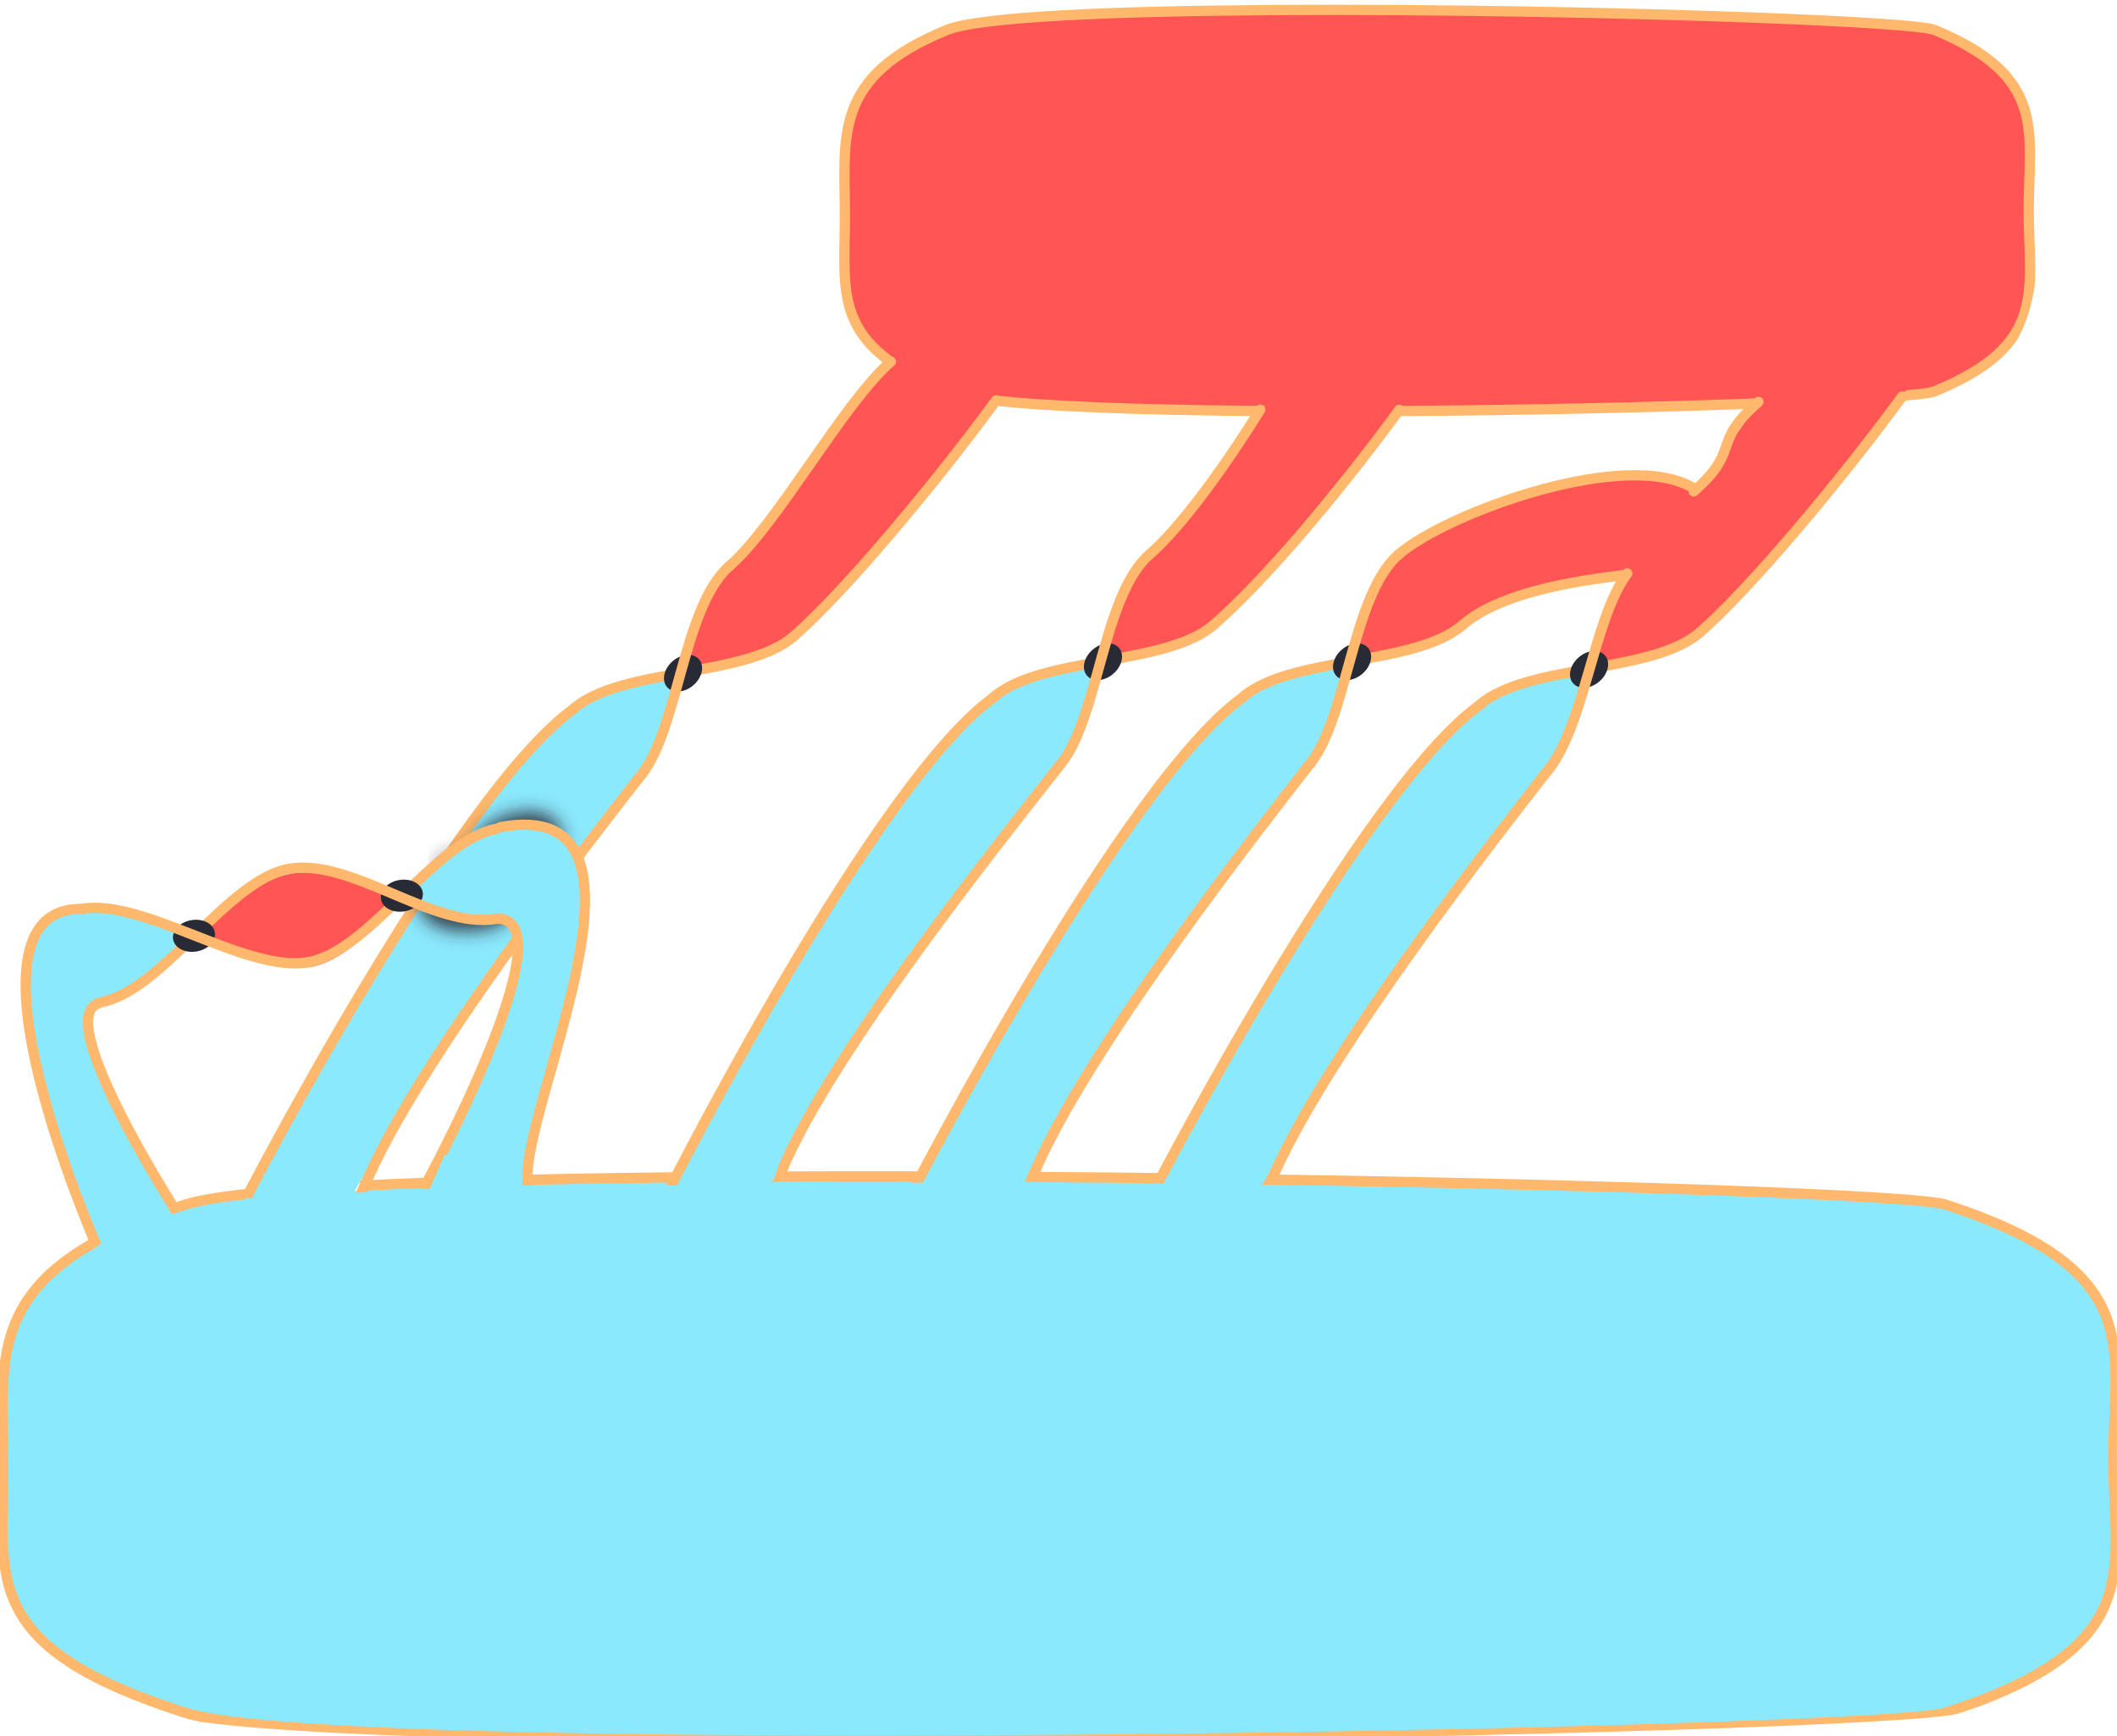
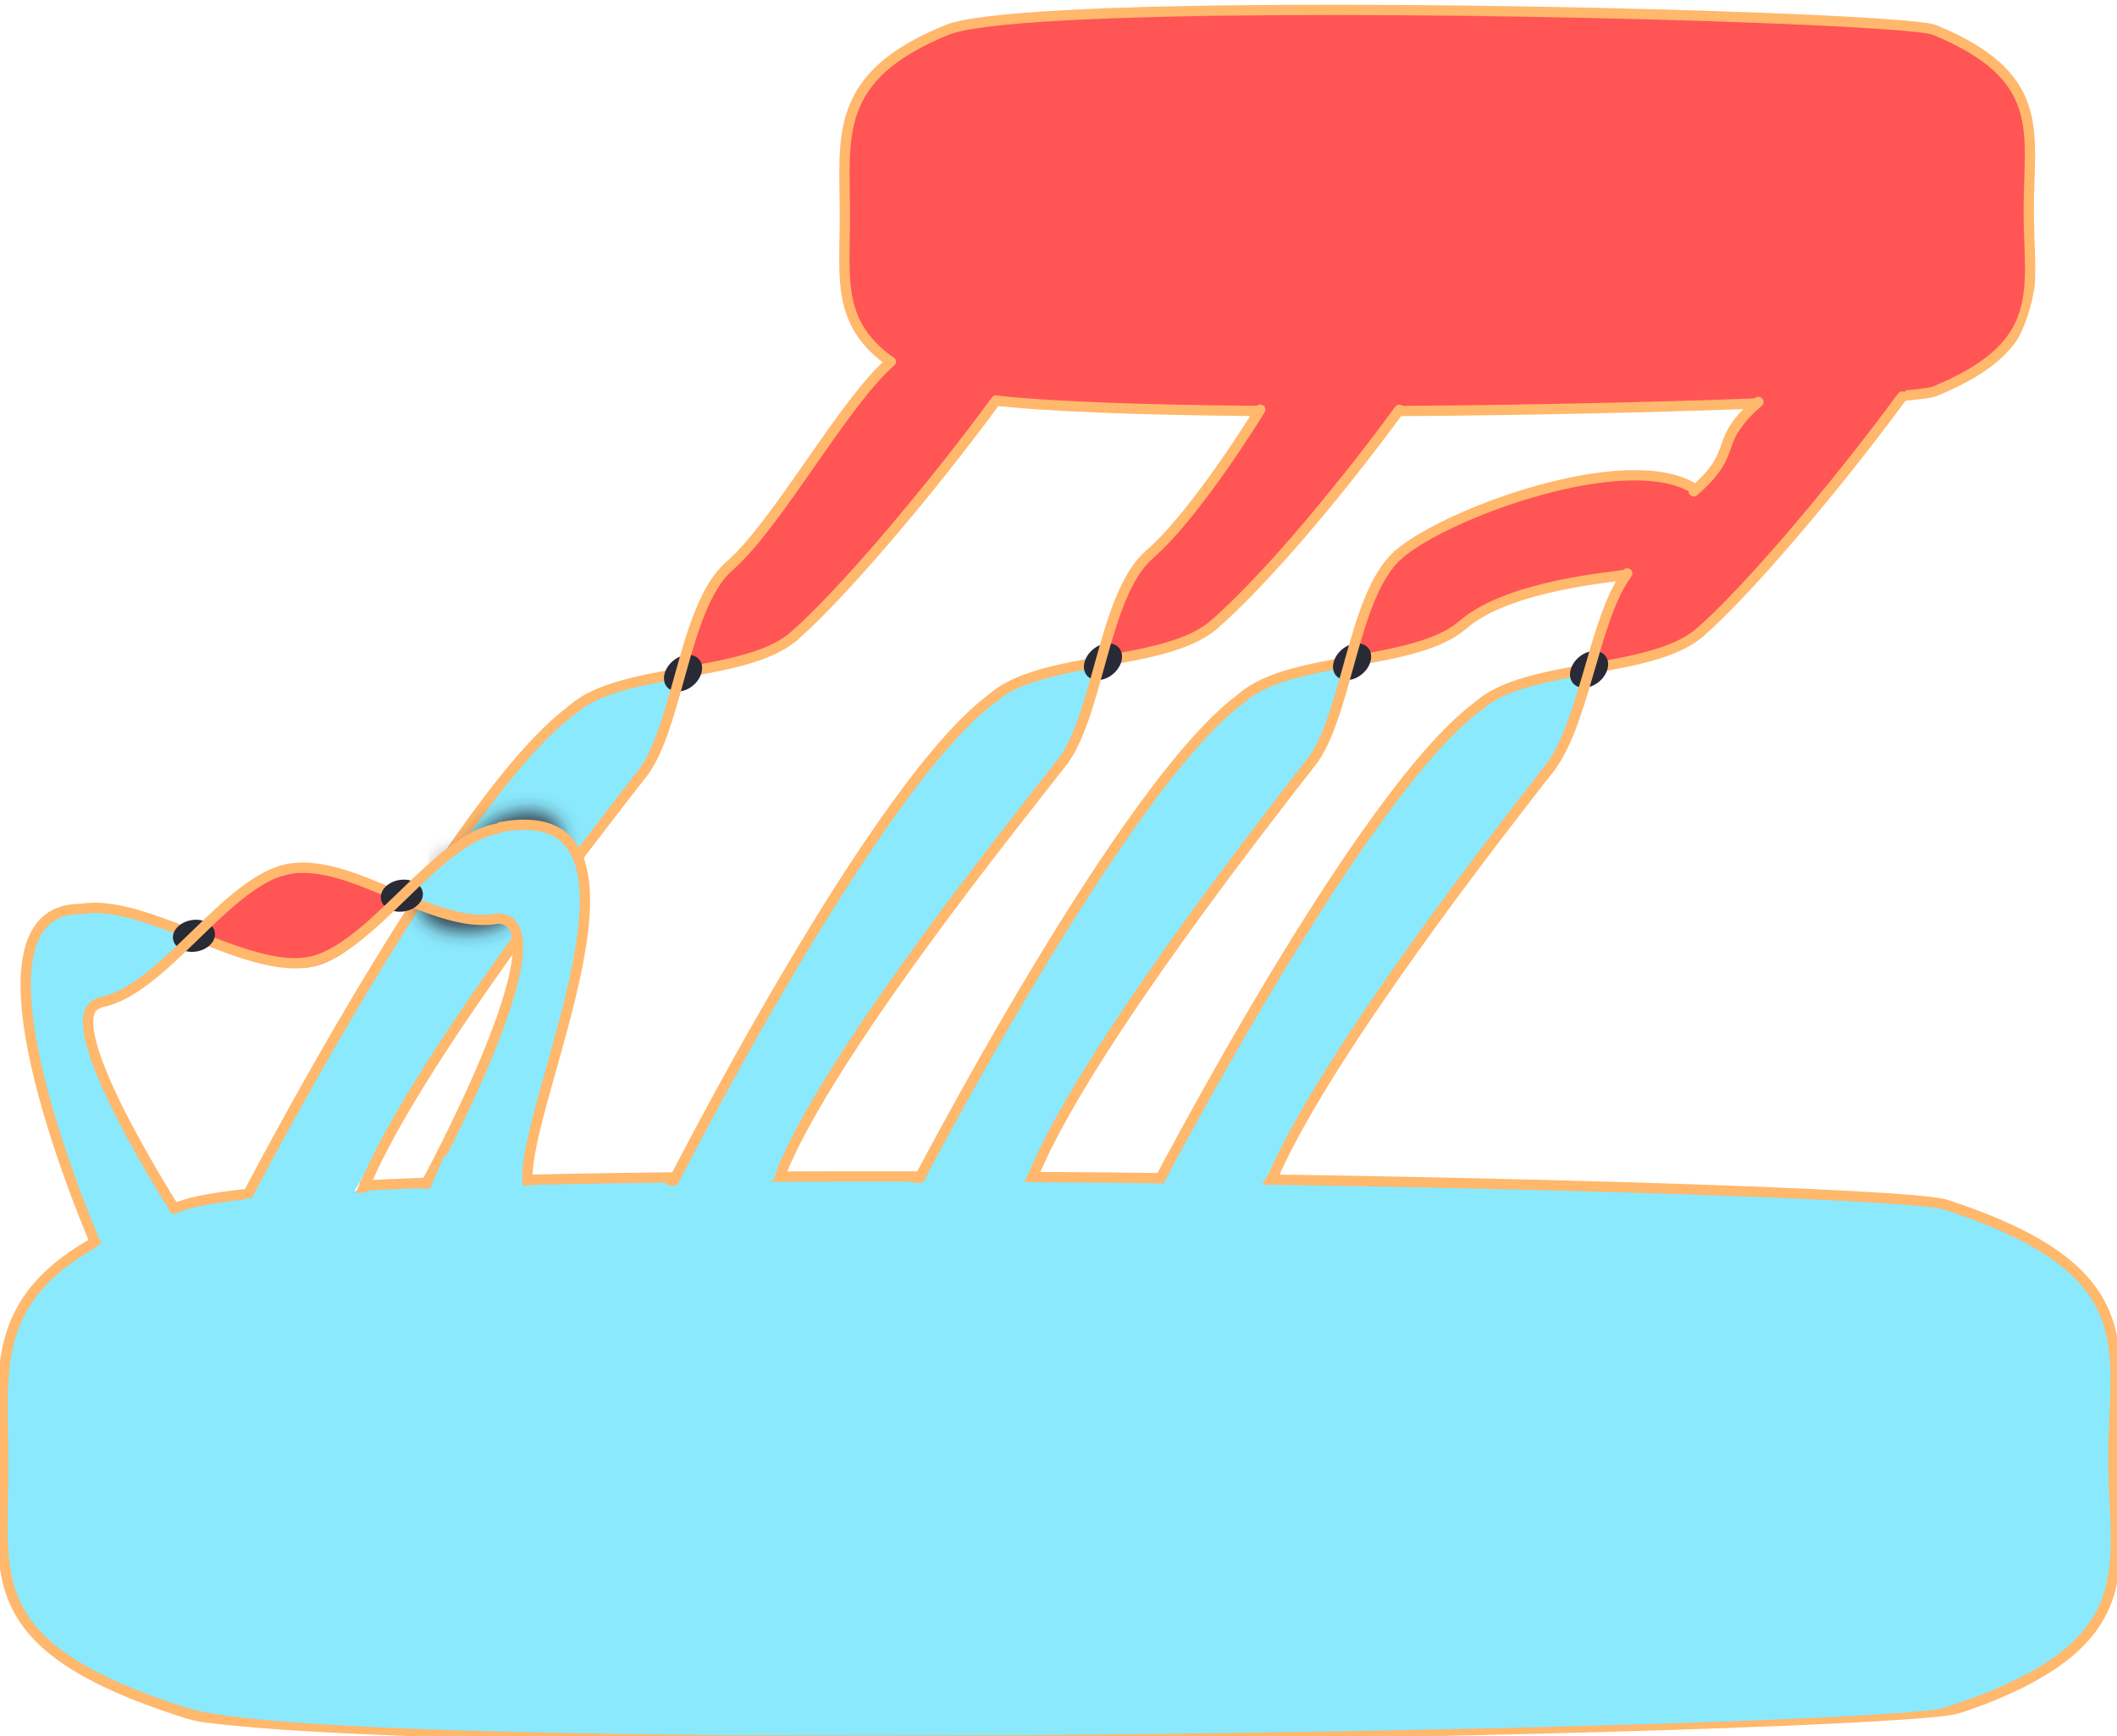
<svg xmlns="http://www.w3.org/2000/svg" xmlns:ns1="http://vectornator.io" height="100%" stroke-miterlimit="10" style="fill-rule:nonzero;clip-rule:evenodd;stroke-linecap:round;stroke-linejoin:round;" version="1.1" viewBox="0 0 1000 820" width="100%" xml:space="preserve">
  <defs>
    <filter color-interpolation-filters="sRGB" filterUnits="userSpaceOnUse" height="61.911" id="Filter" width="79.592" x="186.957" y="388.485">
      <feDropShadow dx="-3.599" dy="6.227" flood-color="#282a36" flood-opacity="0.9" in="SourceGraphic" result="Shadow" stdDeviation="4.253" />
    </filter>
    <filter color-interpolation-filters="sRGB" filterUnits="userSpaceOnUse" height="61.911" id="Filter_2" width="79.592" x="196.453" y="372.82">
      <feDropShadow dx="5.897" dy="-9.439" flood-color="#282a36" flood-opacity="0.9" in="SourceGraphic" result="Shadow" stdDeviation="4.253" />
    </filter>
  </defs>
  <clipPath id="ArtboardFrame">
    <rect height="820" width="1000" x="0" y="0" />
  </clipPath>
  <g clip-path="url(#ArtboardFrame)" id="Layer-1" ns1:layerName="Layer 1" visibility="hidden">
    <path d="M-110.735-138.315L1054.77-138.315L1054.77 1059.06L-110.735 1059.06L-110.735-138.315Z" fill="#282a36" fill-rule="nonzero" opacity="1" stroke="none" />
  </g>
  <g clip-path="url(#ArtboardFrame)" id="Layer-2" ns1:layerName="Layer 2">
    <g opacity="1">
      <clipPath id="ClipPath">
        <path d="M-6.696 684.607C-16.171 625.683 36.457 573.606 36.457 573.606L44.742 589.476L82.365 573.223L77.04 559.128L117.769 549.946L119.813 565.998L170.327 562.436L167.686 541.141C167.686 541.141 190.338 539.495 198.136 539.167C199.724 539.1 203.816 560.999 203.816 560.999L248.844 559.883C248.844 559.883 245.063 537.309 247.454 537.228C262.049 536.728 295.108 532.782 295.108 532.782L305.581 532.344L335.672 544.507L336.552 531.886C336.552 531.886 352.148 531.003 358.511 530.93C361.844 530.892 361.605 547.044 361.605 547.044L397.917 544.095C397.917 544.095 395.709 522.156 399.657 522.103C424.327 521.773 523.881 512.996 523.881 512.996C523.881 512.996 470.419 562.149 483.708 542.488C496.997 522.828 511.762 540.582 511.762 540.582L534.911 542.481L572.901 523.389C572.901 523.389 594.023 523.713 613.383 525.57C616.969 525.914 617.175 539.113 617.175 539.113L643.178 542.805L655.041 524.976L828.984 530.056L805.724 550.35L845.676 551.536L854.673 536.799L880.518 541.943L885.473 552.381L912.781 559.05C912.781 559.05 919.262 544.144 919.724 544.298C1017.45 576.702 1006.45 630.163 1006.45 684.607C1006.45 739.284 1023.85 776.9 925.402 809.303C894.481 819.481 151.255 834.291 74.356 809.303C-25.344 776.906 2.778 743.532-6.696 684.607Z" />
      </clipPath>
      <g clip-path="url(#ClipPath)">
        <path d="M1.569 692.43C1.569 639.633-9.314 600.199 87.452 569.019C142.546 551.266 545.802 554.174 770.262 560.901C852.641 563.37 910.937 566.353 919.098 569.019C1014.59 600.203 998.303 636.625 998.303 689.019C998.303 741.637 1015.3 777.836 919.098 809.019C888.881 818.813 162.598 833.066 87.452 809.019C-9.975 777.842 1.569 745.435 1.569 692.43Z" fill="#8be9fd" fill-rule="nonzero" opacity="1" stroke="#ffb86c" stroke-linecap="round" stroke-linejoin="round" stroke-width="4.861" />
      </g>
    </g>
    <g opacity="1">
      <clipPath id="ClipPath_2">
        <path d="M394.458 96.369C389.143 54.46 418.669 17.421 418.669 17.421L426.377 8.883L432.186 11.114L441.437 7.124L464.287 0.593L471.554 0.804L479.496-2.591L492.292-5.67C492.292-5.67 505.001-6.84 509.376-7.074C510.267-7.121 520.722-7.061 520.722-7.061C520.722-7.061 532.229 9.886 531.705-6.993C531.181-23.872 535.704-8.395 537.045-8.453C545.234-8.808 563.78-11.614 563.78-11.614L569.656-11.926L586.538-3.276L587.032-12.252C587.032-12.252 595.782-12.88 599.352-12.932C601.221-12.959 601.087-1.471 601.087-1.471L621.46-3.568C621.46-3.568 620.221-19.172 622.436-19.21C636.276-19.445 692.13-25.687 692.13-25.687L679.516-6.443L700.608-9.023L719.632-18.296C719.632-18.296 731.482-18.065 742.343-16.744C744.355-16.499 744.471-7.112 744.471-7.112L759.059-4.486L765.715-17.167L863.302-13.554C863.302-13.554 857.275 16.447 853.304 1.102C849.334-14.243 869.904 0.895 869.904 0.895L877.715-8.758L892.215-5.099L892.684 0.423L907.766 3.59C907.766 3.59 913.951-3.534 914.211-3.424C969.037 19.623 962.87 57.646 962.87 96.369C962.87 135.257 964.456 172.917 909.224 195.963C891.876 203.202 483.504 207.737 440.361 189.965C384.427 166.923 399.774 138.278 394.458 96.369Z" />
      </clipPath>
      <g clip-path="url(#ClipPath_2)">
        <path d="M399.095 101.932C399.095 64.382 392.99 36.335 447.279 14.158C478.188 1.531 704.428 3.6 830.358 8.384C876.575 10.14 909.281 12.262 913.86 14.158C967.436 36.337 958.296 62.242 958.296 99.506C958.296 136.93 967.832 162.676 913.86 184.855C896.907 191.821 489.438 201.958 447.279 184.855C392.619 162.681 399.095 139.632 399.095 101.932Z" fill="#ff5555" fill-rule="nonzero" opacity="1" stroke="#ffb86c" stroke-linecap="round" stroke-linejoin="round" stroke-width="4.861" />
      </g>
    </g>
  </g>
  <g id="Layer-7" ns1:layerName="Layer 7">
    <g opacity="1">
      <clipPath id="ClipPath_3">
        <path d="M324.437 324.567C305.062 306.143 163.112 317.074 180.955 298.31C198.798 279.547 86.275 602.297 105.649 620.721C125.023 639.144 403.38 355.777 385.537 374.541C367.694 393.305 343.811 342.991 324.437 324.567Z" />
      </clipPath>
      <g clip-path="url(#ClipPath_3)">
        <path d="M450.462 232.611C426.943 251.236 367.241 248.758 343.722 267.382L343.717 267.376C320.198 286 318.325 357.183 303.026 368.308C270.546 391.926 167.326 562.757 167.326 562.757C167.326 562.757 104.497 588.149 116.525 565.753C229.778 354.884 267.191 337.642 267.191 337.642C286.673 322.214 329.914 318.67 357.66 309.473C363.409 307.567 368.479 305.15 372.516 301.953L372.521 301.96C396.04 283.335 391.733 220.501 422.92 194.96C446.86 175.354 562.994 32.844 658.481 35.812C757.538 38.892 711.28 113.275 724.123 132.07C724.123 132.07 707.807 143.026 707.62 142.579C684.314 86.841 747.54 80.345 658.224 74.757C613.75 71.975 463.444 227.676 449.464 232.731" fill="#8be9fd" fill-rule="nonzero" opacity="1" stroke="none" />
      </g>
    </g>
    <g opacity="1">
      <clipPath id="ClipPath_4">
        <path d="M324.437 324.567C305.062 306.143 307.874 271.164 325.717 252.4C333.863 243.834 288.618 210.265 327.599 176.034C374.002 135.286 446.695 173.99 444.724 176.759C442.753 179.528 568.229 194.188 549.254 228.316C516.772 286.735 407.141 307.274 395.878 319.118C378.035 337.882 343.811 342.991 324.437 324.567Z" />
      </clipPath>
      <g clip-path="url(#ClipPath_4)">
        <path d="M427.438 164.264C403.919 182.889 367.241 248.758 343.722 267.382L342.84 270.883C314.05 301.365 327.579 343.078 295.896 366.16C275.69 380.881 368.363 435.07 368.363 435.07L340.798 464.057C340.798 464.057 210.892 361.225 266.732 331.527C300.243 313.705 329.914 318.67 357.66 309.473C363.409 307.567 368.479 305.15 372.516 301.953L372.521 301.96C396.04 283.335 451.226 208.661 482.41 174.798C539.99 112.272 594.665 42.162 614.86 71.715L561.666 40.015C561.666 40.015 535.372 64.439 493.315 79.643" fill="#ff5555" fill-rule="nonzero" opacity="1" stroke="none" />
      </g>
    </g>
    <g opacity="1">
      <path d="M374.991 300.52C352.367 320.222 293.465 315.137 270.841 334.839" fill="none" opacity="1" stroke="#ffb86c" stroke-linecap="round" stroke-linejoin="round" stroke-width="4.861" />
      <path d="M315.105 324.545C312.384 321.421 313.555 315.949 317.72 312.322C321.885 308.695 327.467 308.287 330.187 311.41C332.907 314.534 331.736 320.007 327.571 323.634C323.406 327.261 317.825 327.669 315.105 324.545Z" fill="#282a36" fill-rule="nonzero" opacity="1" stroke="none" />
      <path d="M301.223 368.035C320.458 347.543 321.986 287.026 344.609 267.324" fill="none" opacity="1" stroke="#ffb86c" stroke-linecap="round" stroke-linejoin="round" stroke-width="4.861" />
      <path d="M374.997 300.526C397.621 280.824 439.651 231.25 470.547 189.103" fill="none" opacity="1" stroke="#ffb86c" stroke-linecap="round" stroke-linejoin="round" stroke-width="4.861" />
      <path d="M420.815 170.805C398.191 190.507 367.239 247.629 344.615 267.331" fill="none" opacity="1" stroke="#ffb86c" stroke-linecap="round" stroke-linejoin="round" stroke-width="4.861" />
    </g>
    <g opacity="1">
      <clipPath id="ClipPath_5">
        <path d="M30.41 97.084L429.46 173.649L440.579 179.461L486.124 188.283L503.334 189.5L977.141 283.397L960.035 572.876L738.302 561.18C738.302 561.18 690.612 558.224 553.286 558.093C508.394 558.051 455.159 556.92 402.389 556.437C384.811 556.276 356.515 557.138 339.658 557.992C273.766 561.33 190.523 554.739 190.523 554.739L172.679 563.221L118.586 566.15L88.917 559.988L6.692 592.569L30.41 97.084Z" />
      </clipPath>
      <g clip-path="url(#ClipPath_5)">
        <path d="M272.276 333.912C216.274 372.056 114.706 568.802 114.706 568.802L168.506 568.476C168.506 568.476 170.791 563.065 175.053 553.81C202.124 495.027 279.911 395.533 301.818 367.394" fill="none" opacity="1" stroke="#ffb86c" stroke-linecap="butt" stroke-linejoin="round" stroke-width="4.861" />
      </g>
    </g>
  </g>
  <g clip-path="url(#ArtboardFrame)" id="Layer-3" ns1:layerName="Layer 3">
    <g opacity="1">
      <clipPath id="ClipPath_6">
        <path d="M522.798 319.157C503.424 300.734 361.474 311.664 379.317 292.901C397.16 274.137 284.636 596.887 304.011 615.311C323.385 633.734 601.742 350.367 583.899 369.131C566.056 387.895 542.173 337.581 522.798 319.157Z" />
      </clipPath>
      <g clip-path="url(#ClipPath_6)">
        <path d="M648.824 227.201C625.305 245.826 565.602 243.348 542.084 261.973L542.078 261.966C518.56 280.59 516.687 351.773 501.388 362.898C468.907 386.516 365.688 557.347 365.688 557.347C365.688 557.347 302.859 582.739 314.887 560.343C428.14 349.474 465.553 332.232 465.553 332.232C485.035 316.805 528.276 313.26 556.021 304.063C561.77 302.158 566.841 299.74 570.877 296.543L570.883 296.55C594.402 277.926 590.095 215.091 621.282 189.55C645.222 169.944 761.355 27.434 856.843 30.402C955.9 33.482 909.642 107.866 922.485 126.66C922.485 126.66 906.168 137.616 905.982 137.169C882.675 81.431 945.902 74.935 856.586 69.347C812.112 66.565 661.806 222.266 647.825 227.321" fill="#8be9fd" fill-rule="nonzero" opacity="1" stroke="none" />
      </g>
    </g>
    <g opacity="1">
      <clipPath id="ClipPath_7">
        <path d="M522.798 319.157C503.424 300.734 506.236 265.754 524.079 246.99C532.225 238.424 486.979 204.855 525.961 170.624C572.364 129.876 645.057 168.58 643.086 171.349C641.115 174.118 766.59 188.778 747.615 222.906C715.134 281.325 605.502 301.864 594.239 313.708C576.396 332.472 542.173 337.581 522.798 319.157Z" />
      </clipPath>
      <g clip-path="url(#ClipPath_7)">
        <path d="M625.799 158.854C602.281 177.479 565.602 243.348 542.084 261.973L541.201 265.473C512.412 295.956 525.94 337.668 494.258 360.75C474.052 375.471 566.724 429.661 566.724 429.661L539.16 458.647C539.16 458.647 409.254 355.815 465.094 326.117C498.605 308.295 528.276 313.26 556.021 304.063C561.77 302.158 566.841 299.74 570.877 296.543L570.883 296.55C594.402 277.926 649.587 203.251 680.772 169.388C738.352 106.862 793.027 36.752 813.222 66.305L760.028 34.605C760.028 34.605 733.734 59.029 691.676 74.233" fill="#ff5555" fill-rule="nonzero" opacity="1" stroke="none" />
      </g>
    </g>
    <g opacity="1">
      <path d="M573.353 295.11C550.729 314.812 491.827 309.727 469.203 329.429" fill="none" opacity="1" stroke="#ffb86c" stroke-linecap="round" stroke-linejoin="round" stroke-width="4.861" />
      <path d="M513.466 319.135C510.746 316.012 511.917 310.539 516.082 306.912C520.247 303.285 525.828 302.877 528.549 306.001C531.269 309.124 530.098 314.597 525.933 318.224C521.768 321.851 516.187 322.259 513.466 319.135Z" fill="#282a36" fill-rule="nonzero" opacity="1" stroke="none" />
      <path d="M499.585 362.625C518.82 342.134 520.347 281.616 542.971 261.914" fill="none" opacity="1" stroke="#ffb86c" stroke-linecap="round" stroke-linejoin="round" stroke-width="4.861" />
      <path d="M573.359 295.117C595.982 275.415 630.087 235.747 660.983 193.6" fill="none" opacity="1" stroke="#ffb86c" stroke-linecap="round" stroke-linejoin="round" stroke-width="4.861" />
      <path d="M595.276 193.505C595.276 193.505 565.601 242.219 542.977 261.921" fill="none" opacity="1" stroke="#ffb86c" stroke-linecap="round" stroke-linejoin="round" stroke-width="4.861" />
    </g>
    <g opacity="1">
      <clipPath id="ClipPath_8">
        <path d="M228.771 91.674L627.821 168.239L638.941 174.051L684.486 182.874L701.696 184.09L1175.5 277.987L1158.4 567.466L936.664 555.77C936.664 555.77 888.973 552.814 751.648 552.684C706.756 552.641 653.52 551.511 600.75 551.027C583.173 550.866 554.877 551.728 538.02 552.582C472.128 555.921 388.885 549.329 388.885 549.329L371.041 557.811L316.947 560.024L287.279 554.579L205.053 587.159L228.771 91.674Z" />
      </clipPath>
      <g clip-path="url(#ClipPath_8)">
        <path d="M470.637 328.502C414.635 366.647 315.217 563.631 315.217 563.631L366.868 563.067C366.868 563.067 367.481 556.699 371.743 547.445C398.813 488.661 478.273 390.123 500.18 361.985" fill="none" opacity="1" stroke="#ffb86c" stroke-linecap="butt" stroke-linejoin="round" stroke-width="4.861" />
      </g>
    </g>
  </g>
  <g clip-path="url(#ArtboardFrame)" id="Layer-4" ns1:layerName="Layer 4">
    <g opacity="1">
      <clipPath id="ClipPath_9">
        <path d="M640.463 319.157C621.088 300.734 479.138 311.664 496.981 292.901C514.824 274.137 402.301 596.887 421.675 615.311C441.049 633.734 719.407 350.367 701.564 369.131C683.721 387.895 659.837 337.581 640.463 319.157Z" />
      </clipPath>
      <g clip-path="url(#ClipPath_9)">
        <path d="M766.488 227.201C742.97 245.826 683.267 243.348 659.748 261.973L659.743 261.966C636.224 280.59 634.351 351.773 619.052 362.898C586.572 386.516 484.404 558.048 484.404 558.048C484.404 558.048 420.523 582.739 432.552 560.343C545.804 349.474 583.217 332.232 583.217 332.232C602.699 316.805 645.94 313.26 673.686 304.063C679.435 302.158 684.505 299.74 688.542 296.543L688.548 296.55C712.066 277.926 707.759 215.091 738.947 189.55C762.887 169.944 879.02 27.434 974.507 30.402C1073.56 33.482 1027.31 107.866 1040.15 126.66C1040.15 126.66 1023.83 137.616 1023.65 137.169C1000.34 81.431 1063.57 74.935 974.25 69.347C929.777 66.565 779.47 222.266 765.49 227.321" fill="#8be9fd" fill-rule="nonzero" opacity="1" stroke="none" />
      </g>
    </g>
    <g opacity="1">
      <clipPath id="ClipPath_10">
        <path d="M640.463 319.157C621.088 300.734 623.9 265.754 641.743 246.99C649.889 238.424 604.644 204.855 643.625 170.624C690.028 129.876 762.721 168.58 760.75 171.349C758.779 174.118 884.255 188.778 865.28 222.906C848.277 253.487 803.602 255.508 769.494 269.515C738.445 282.266 717.271 308.064 711.904 313.708C694.061 332.472 659.837 337.581 640.463 319.157Z" />
      </clipPath>
      <g clip-path="url(#ClipPath_10)">
        <path d="M815.763 237.73C780.994 204.372 683.267 243.348 659.748 261.973L658.866 265.473C630.076 295.956 643.605 337.668 611.922 360.75C591.716 375.471 684.389 429.661 684.389 429.661L656.825 458.647C656.825 458.647 526.919 355.815 582.758 326.117C616.269 308.295 645.94 313.26 673.686 304.063C679.435 302.158 684.505 299.74 688.542 296.543L688.548 296.55C712.066 277.926 752.771 273.337 783.167 271.452" fill="#ff5555" fill-rule="nonzero" opacity="1" stroke="none" />
      </g>
    </g>
    <g opacity="1">
      <path d="M691.017 295.11C668.394 314.812 609.491 309.727 586.867 329.429" fill="none" opacity="1" stroke="#ffb86c" stroke-linecap="round" stroke-linejoin="round" stroke-width="4.861" />
      <path d="M631.131 319.135C628.411 316.012 629.582 310.539 633.747 306.912C637.911 303.285 643.493 302.877 646.213 306.001C648.934 309.124 647.762 314.597 643.598 318.224C639.433 321.851 633.851 322.259 631.131 319.135Z" fill="#282a36" fill-rule="nonzero" opacity="1" stroke="none" />
      <path d="M617.249 362.625C636.485 342.134 638.012 281.616 660.636 261.914" fill="none" opacity="1" stroke="#ffb86c" stroke-linecap="round" stroke-linejoin="round" stroke-width="4.861" />
      <path d="M691.023 295.117C713.243 275.766 765.697 272.414 766.249 271.662" fill="none" opacity="1" stroke="#ffb86c" stroke-linecap="round" stroke-linejoin="round" stroke-width="4.861" />
      <path d="M800.79 231.105C769.514 210.699 683.265 242.219 660.641 261.921" fill="none" opacity="1" stroke="#ffb86c" stroke-linecap="round" stroke-linejoin="round" stroke-width="4.861" />
    </g>
    <g opacity="1">
      <clipPath id="ClipPath_11">
        <path d="M346.436 91.674L745.486 168.239L756.605 174.051L802.15 182.874L819.36 184.09L1293.17 277.987L1276.06 567.466L1054.33 555.77C1054.33 555.77 1006.64 552.814 869.312 552.684C824.421 552.641 771.185 551.511 718.415 551.027C700.838 550.866 672.541 551.728 655.684 552.582C589.792 555.921 506.549 549.329 506.549 549.329L488.706 557.811L429.983 558.71L404.943 554.579L322.718 587.159L346.436 91.674Z" />
      </clipPath>
      <g clip-path="url(#ClipPath_11)">
        <path d="M588.302 328.502C532.3 366.647 430.732 563.393 430.732 563.393L484.532 563.067C484.532 563.067 486.818 557.655 491.079 548.401C518.15 489.617 595.937 390.123 617.844 361.985" fill="none" opacity="1" stroke="#ffb86c" stroke-linecap="butt" stroke-linejoin="round" stroke-width="4.861" />
      </g>
    </g>
  </g>
  <g clip-path="url(#ArtboardFrame)" id="Layer-6" ns1:layerName="Layer 6">
    <g opacity="1">
      <clipPath id="ClipPath_12">
        <path d="M752.413 322.769C733.039 304.345 591.088 315.276 608.931 296.512C626.774 277.748 514.251 600.499 533.625 618.922C553 637.346 831.357 353.979 813.514 372.743C795.671 391.507 771.787 341.192 752.413 322.769Z" />
      </clipPath>
      <g clip-path="url(#ClipPath_12)">
        <path d="M878.438 230.813C854.92 249.438 795.217 246.96 771.699 265.584L771.693 265.578C748.174 284.202 746.301 355.385 731.003 366.51C698.522 390.127 595.303 560.959 595.303 560.959C595.303 560.959 532.474 586.351 544.502 563.955C657.754 353.086 695.167 335.844 695.167 335.844C714.649 320.416 757.891 316.872 785.636 307.675C791.385 305.769 796.455 303.352 800.492 300.155L800.498 300.162C824.016 281.537 819.709 218.703 850.897 193.162C874.837 173.556 990.97 31.046 1086.46 34.014C1185.51 37.093 1139.26 111.477 1152.1 130.272C1152.1 130.272 1135.78 141.228 1135.6 140.781C1112.29 85.043 1175.52 78.547 1086.2 72.959C1041.73 70.176 891.421 225.878 877.44 230.932" fill="#8be9fd" fill-rule="nonzero" opacity="1" stroke="none" />
      </g>
    </g>
    <g opacity="1">
      <clipPath id="ClipPath_13">
        <path d="M752.413 322.769C733.039 304.345 735.85 269.366 753.693 250.602C761.84 242.036 716.594 208.467 755.576 174.236C801.979 133.487 874.672 172.192 872.7 174.961C870.729 177.73 996.205 192.39 977.23 226.517C944.749 284.937 835.117 305.475 823.854 317.32C806.011 336.084 771.787 341.192 752.413 322.769Z" />
      </clipPath>
      <g clip-path="url(#ClipPath_13)">
        <path d="M855.414 162.466C831.896 181.091 804.837 234.258 781.319 252.882L776.42 258.157C747.631 288.64 755.555 341.28 723.873 364.362C703.666 379.083 796.339 433.272 796.339 433.272L768.775 462.259C768.775 462.259 638.869 359.427 694.708 329.729C728.219 311.906 757.891 316.872 785.636 307.675C791.385 305.769 796.455 303.352 800.492 300.155L800.498 300.162C824.016 281.537 879.202 206.863 910.386 173C967.966 110.474 1022.64 40.363 1042.84 69.917L989.643 38.217C989.643 38.217 963.348 62.641 921.291 77.845" fill="#ff5555" fill-rule="nonzero" opacity="1" stroke="none" />
      </g>
    </g>
    <g opacity="1">
      <path d="M802.967 298.722C780.344 318.424 721.441 313.339 698.818 333.041" fill="none" opacity="1" stroke="#ffb86c" stroke-linecap="round" stroke-linejoin="round" stroke-width="4.861" />
      <path d="M743.081 322.747C740.361 319.623 741.532 314.151 745.697 310.524C749.862 306.897 755.443 306.488 758.164 309.612C760.884 312.736 759.713 318.208 755.548 321.835C751.383 325.462 745.801 325.871 743.081 322.747Z" fill="#282a36" fill-rule="nonzero" opacity="1" stroke="none" />
      <path d="M729.199 366.237C748.435 345.745 752.124 292.961 768.663 270.85" fill="none" opacity="1" stroke="#ffb86c" stroke-linecap="round" stroke-linejoin="round" stroke-width="4.861" />
      <path d="M802.973 298.728C825.597 279.026 867.627 229.452 898.523 187.305" fill="none" opacity="1" stroke="#ffb86c" stroke-linecap="round" stroke-linejoin="round" stroke-width="4.861" />
      <path d="M830.6 189.853C807.976 209.555 822.674 212.394 800.05 232.096" fill="none" opacity="1" stroke="#ffb86c" stroke-linecap="round" stroke-linejoin="round" stroke-width="4.861" />
    </g>
    <g opacity="1">
      <clipPath id="ClipPath_14">
        <path d="M458.386 95.286L857.436 171.851L868.555 177.663L914.101 186.485L931.311 187.702L1405.12 281.599L1388.01 571.078L1166.28 559.381C1166.28 559.381 1118.59 556.426 981.263 556.295C936.371 556.253 883.135 555.122 830.365 554.639C812.788 554.478 784.492 555.34 767.634 556.194C701.742 559.532 618.5 552.94 618.5 552.94L602.69 559.454L547.587 558.963L516.894 558.19L434.668 590.771L458.386 95.286Z" />
      </clipPath>
      <g clip-path="url(#ClipPath_14)">
        <path d="M700.252 332.114C644.25 370.258 542.682 567.004 542.682 567.004L596.482 566.678C596.482 566.678 598.768 561.266 603.029 552.012C630.1 493.229 707.887 393.735 729.794 365.596" fill="none" opacity="1" stroke="#ffb86c" stroke-linecap="butt" stroke-linejoin="round" stroke-width="4.861" />
      </g>
    </g>
  </g>
  <g clip-path="url(#ArtboardFrame)" id="Layer-5" ns1:layerName="Layer 5">
    <g opacity="1">
      <path d="M223.585 407.178C228.216 399.29 250.477 392.951 254.083 402.945C257.688 412.939 241.244 422.879 237.357 426.119C234.911 428.157 212.678 431.983 207.244 422.407C202.559 414.152 213.21 424.85 223.585 407.178Z" fill="#8be9fd" fill-rule="nonzero" filter="url(#Filter)" stroke="#ffb86c" stroke-linecap="butt" stroke-linejoin="round" stroke-width="9.836" ns1:shadowAngle="2.09486" ns1:shadowColor="#282a36" ns1:shadowOffset="7.19178" ns1:shadowOpacity="0.9" ns1:shadowRadius="8.50685" />
      <path d="M223.585 407.178C228.216 399.29 250.477 392.951 254.083 402.945C257.688 412.939 241.244 422.879 237.357 426.119C234.911 428.157 212.678 431.983 207.244 422.407C202.559 414.152 213.21 424.85 223.585 407.178Z" fill="#8be9fd" fill-rule="nonzero" filter="url(#Filter_2)" stroke="#ffb86c" stroke-linecap="butt" stroke-linejoin="round" stroke-width="9.836" ns1:shadowAngle="-1.01235" ns1:shadowColor="#282a36" ns1:shadowOffset="11.1301" ns1:shadowOpacity="0.9" ns1:shadowRadius="8.50685" />
      <path d="M226.448 433.29C193.622 428.638 168.21 408.319 138.499 412.478L138.498 412.469C108.787 416.628 94.471 456.764 47.255 473.461C26.116 480.936 83.359 572.603 83.359 572.603L46.834 593.179C46.834 593.179-23.558 426.179 39.632 428.83C77.555 430.421 39.836 428.772 39.836 428.772C64.447 425.327 100.631 449.721 129.215 455.833C135.138 457.099 140.734 457.581 145.834 456.867L145.835 456.876C175.546 452.717 199.774 395.722 239.599 389.48C323.574 376.318 239.151 534.613 249.452 561.752C249.452 561.752 186.732 592.959 200.738 563.464C261.154 436.233 250.781 436.739 226.448 433.29Z" fill="#8be9fd" fill-rule="nonzero" opacity="1" stroke="none" />
      <clipPath id="ClipPath_15">
        <path d="M95.14 454.23C87.756 428.534 105.668 397.594 130.554 390.443C155.44 383.292 181.6 398.325 188.984 424.021C196.368 449.716 182.18 476.344 157.294 483.495C132.408 490.647 102.524 479.926 95.14 454.23Z" />
      </clipPath>
      <g clip-path="url(#ClipPath_15)">
        <path d="M244.498 440.573C214.787 444.732 168.21 408.319 138.499 412.478L138.498 412.469C97.113 420.534 93.052 459.726 47.255 473.461C23.309 480.642 74.874 569.571 74.874 569.571L36.43 580.618C36.43 580.618-23.558 426.179 39.632 428.83C77.555 430.421 39.836 428.772 39.836 428.772C64.447 425.327 100.631 449.721 129.215 455.833C135.138 457.099 140.734 457.581 145.834 456.867L145.835 456.876C175.546 452.717 197.729 402.368 237.554 396.126C321.529 382.964 311.964 468.932 314.422 504.642L275.054 514.549C275.054 514.549 289.061 448.871 245.093 440.696" fill="#ff5555" fill-rule="nonzero" opacity="1" stroke="none" />
        <path d="M224.214 393.221L195.876 430.161L238.889 434.209L267.986 396.257L224.214 393.221Z" fill="none" opacity="1" stroke="#ffb86c" stroke-linecap="butt" stroke-linejoin="round" stroke-width="4.861" />
      </g>
    </g>
    <g opacity="1">
+       <path d="M145.376 454.526C115.788 459.486 68.243 424.346 38.656 429.307" fill="none" opacity="1" stroke="#ffb86c" stroke-linecap="round" stroke-linejoin="round" stroke-width="4.861" />
+       <path d="M81.767 443.683C81.082 439.597 84.943 435.546 90.39 434.632C95.836 433.719 100.807 436.291 101.492 440.376C102.177 444.461 98.317 448.513 92.87 449.426C87.423 450.339 82.452 447.768 81.767 443.683Z" fill="#282a36" fill-rule="nonzero" opacity="1" stroke="none" />
      <path d="M47.19 473.49C76.777 468.53 107.255 415.303 136.842 410.343" fill="none" opacity="1" stroke="#ffb86c" stroke-linecap="round" stroke-linejoin="round" stroke-width="4.861" />
-       <path d="M81.767 443.683C81.082 439.597 84.943 435.546 90.39 434.632C95.836 433.719 100.807 436.291 101.492 440.376C102.177 444.461 98.317 448.513 92.87 449.426C87.423 450.339 82.452 447.768 81.767 443.683Z" fill="#282a36" fill-rule="nonzero" opacity="1" stroke="none" />
-       <path d="M145.376 454.526C115.788 459.486 68.243 424.346 38.656 429.307" fill="none" opacity="1" stroke="#ffb86c" stroke-linecap="round" stroke-linejoin="round" stroke-width="4.861" />
+       <path d="M234.36 434.037C204.773 438.998 166.431 405.391 136.843 410.351" fill="none" opacity="1" stroke="#ffb86c" stroke-linecap="round" stroke-linejoin="round" stroke-width="4.861" />
+       <path d="M179.954 424.727C179.269 420.642 183.13 416.59 188.577 415.677C194.023 414.764 198.994 417.335 199.679 421.42C200.364 425.506 196.504 429.558 191.057 430.471C185.61 431.384 180.639 428.812 179.954 424.727Z" fill="#282a36" fill-rule="nonzero" opacity="1" stroke="none" />
      <path d="M145.377 454.535C174.964 449.575 205.442 396.348 235.029 391.388" fill="none" opacity="1" stroke="#ffb86c" stroke-linecap="round" stroke-linejoin="round" stroke-width="4.861" />
-       <path d="M179.954 424.727C179.269 420.642 183.13 416.59 188.577 415.677C194.023 414.764 198.994 417.335 199.679 421.42C200.364 425.506 196.504 429.558 191.057 430.471C185.61 431.384 180.639 428.812 179.954 424.727Z" fill="#282a36" fill-rule="nonzero" opacity="1" stroke="none" />
-       <path d="M234.36 434.037C204.773 438.998 166.431 405.391 136.843 410.351" fill="none" opacity="1" stroke="#ffb86c" stroke-linecap="round" stroke-linejoin="round" stroke-width="4.861" />
      <clipPath id="ClipPath_16">
        <path d="M-638.987 499.587L356.765 266.523L251.325 559.755L246.801 560.029L246.536 549.202L210.063 545.622L202.974 561.522L196.067 561.382L145.777 536.103C145.777 536.103 86.369 571.781 82.359 573.167C70.672 577.205 44.465 578.54 44.465 578.54L47.832 587.354L41.197 591.887L-378.022 701.533L-473.296 737.229L-541.839 793.126L-638.987 499.587Z" />
      </clipPath>
      <g clip-path="url(#ClipPath_16)">
        <path d="M38.455 429.37C-24.784 428.429 45.851 589.003 45.851 589.003L85.124 575.167C85.124 575.167 22.816 478.922 47.282 473.779" fill="none" opacity="1" stroke="#ffb86c" stroke-linecap="butt" stroke-linejoin="round" stroke-width="4.861" />
        <path d="M234.431 433.901C270.263 432.944 200.536 560.516 200.536 560.516L249.238 558.482C245.815 522.851 319.967 375.263 236.379 390.69" fill="none" opacity="1" stroke="#ffb86c" stroke-linecap="round" stroke-linejoin="round" stroke-width="4.861" />
      </g>
    </g>
  </g>
</svg>
